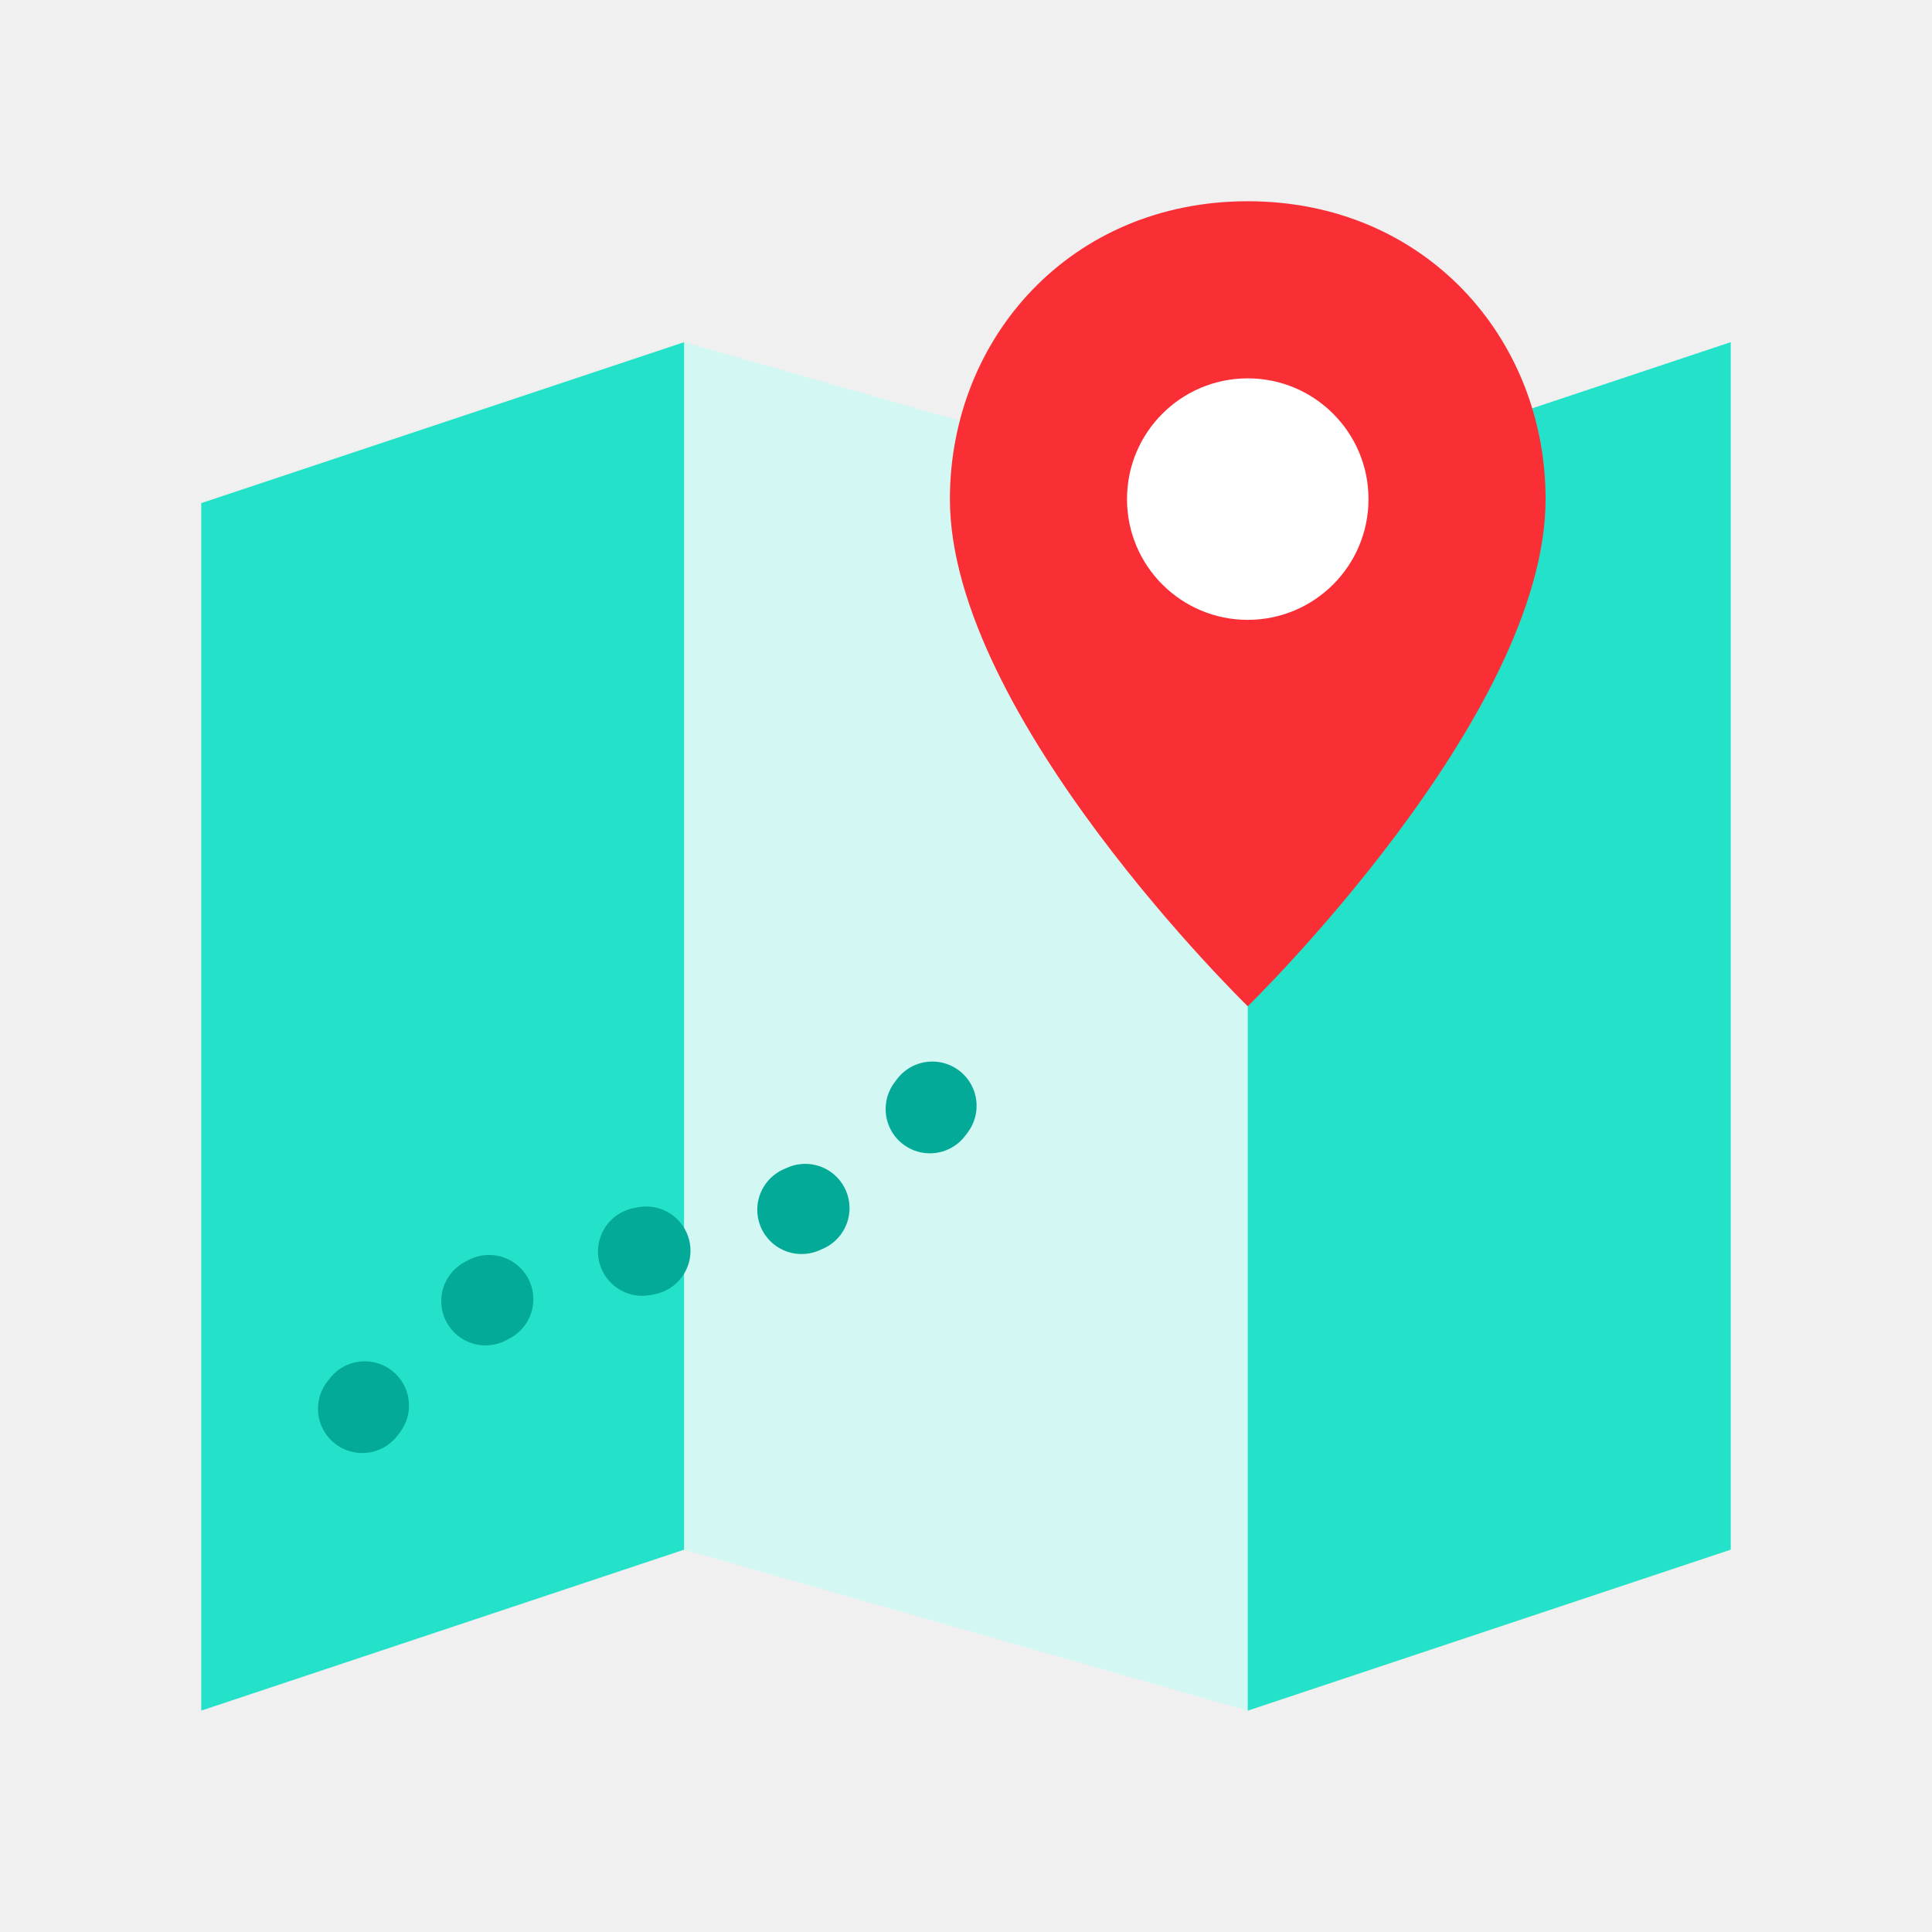
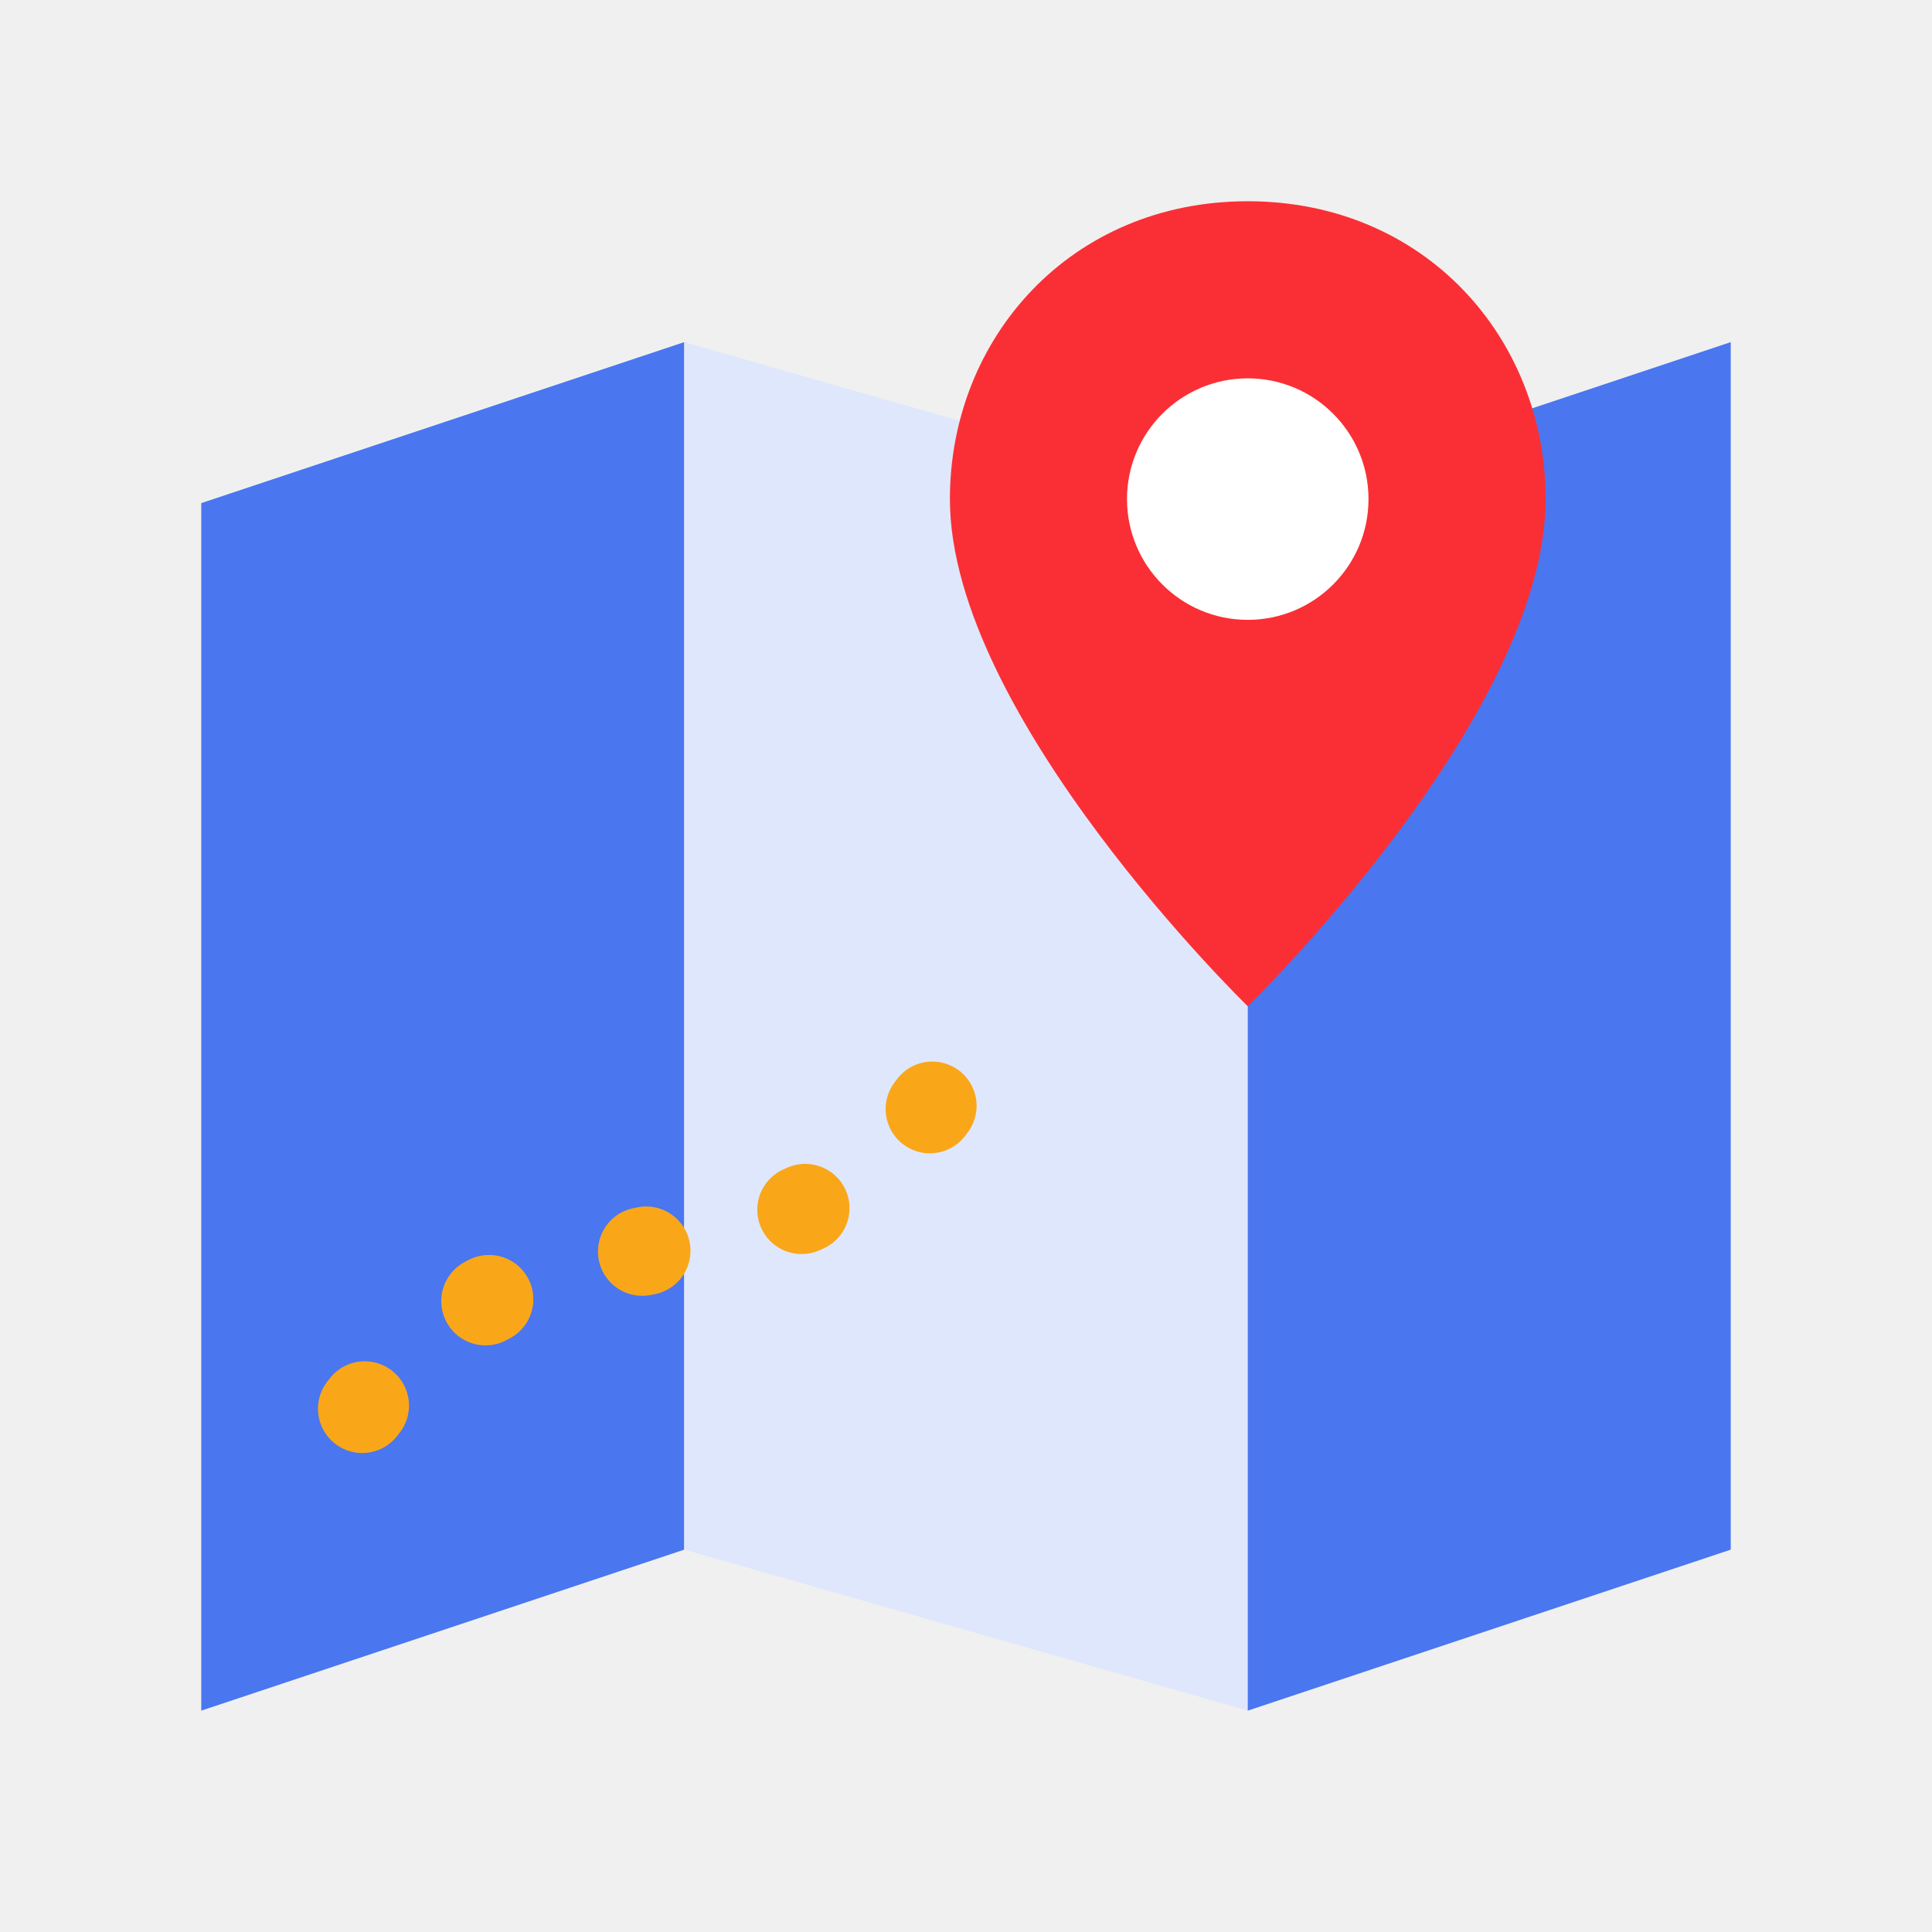
<svg xmlns="http://www.w3.org/2000/svg" viewBox="0 0 48 48" role="img" aria-label="Mapa">
-   <path d="M5 12.5 L17 8.5 L17 38.5 L5 42.5 Z" fill="#24E2C9" />
-   <path d="M17 8.5 L31 12.5 L31 42.5 L17 38.5 Z" fill="#D3F8F3" />
-   <path d="M31 12.5 L43 8.5 L43 38.5 L31 42.5 Z" fill="#24E2C9" />
-   <path d="M9 35 C13.5 29 19.5 33 23.5 27" fill="none" stroke="#03AA98" stroke-width="2.2" stroke-dasharray="0.1 4" stroke-linecap="round" />
+   <path d="M5 12.5 L17 8.5 L17 38.5 L5 42.5 Z" fill="#4A76EF" />
+   <path d="M17 8.5 L31 12.5 L31 42.5 L17 38.5 Z" fill="#DFE7FC" />
+   <path d="M31 12.5 L43 8.5 L43 38.5 L31 42.5 Z" fill="#4A76EF" />
+   <path d="M9 35 C13.5 29 19.5 33 23.5 27" fill="none" stroke="#F9A719" stroke-width="2.2" stroke-dasharray="0.1 4" stroke-linecap="round" />
  <path d="M31 5 C26.6 5 23.6 8.4 23.6 12.4 C23.6 17.8 31 25 31 25 C31 25 38.4 17.8 38.4 12.4 C38.4 8.4 35.4 5 31 5 Z" fill="#FA2F35" />
  <circle cx="31" cy="12.4" r="3" fill="#FFFFFF" />
</svg>
